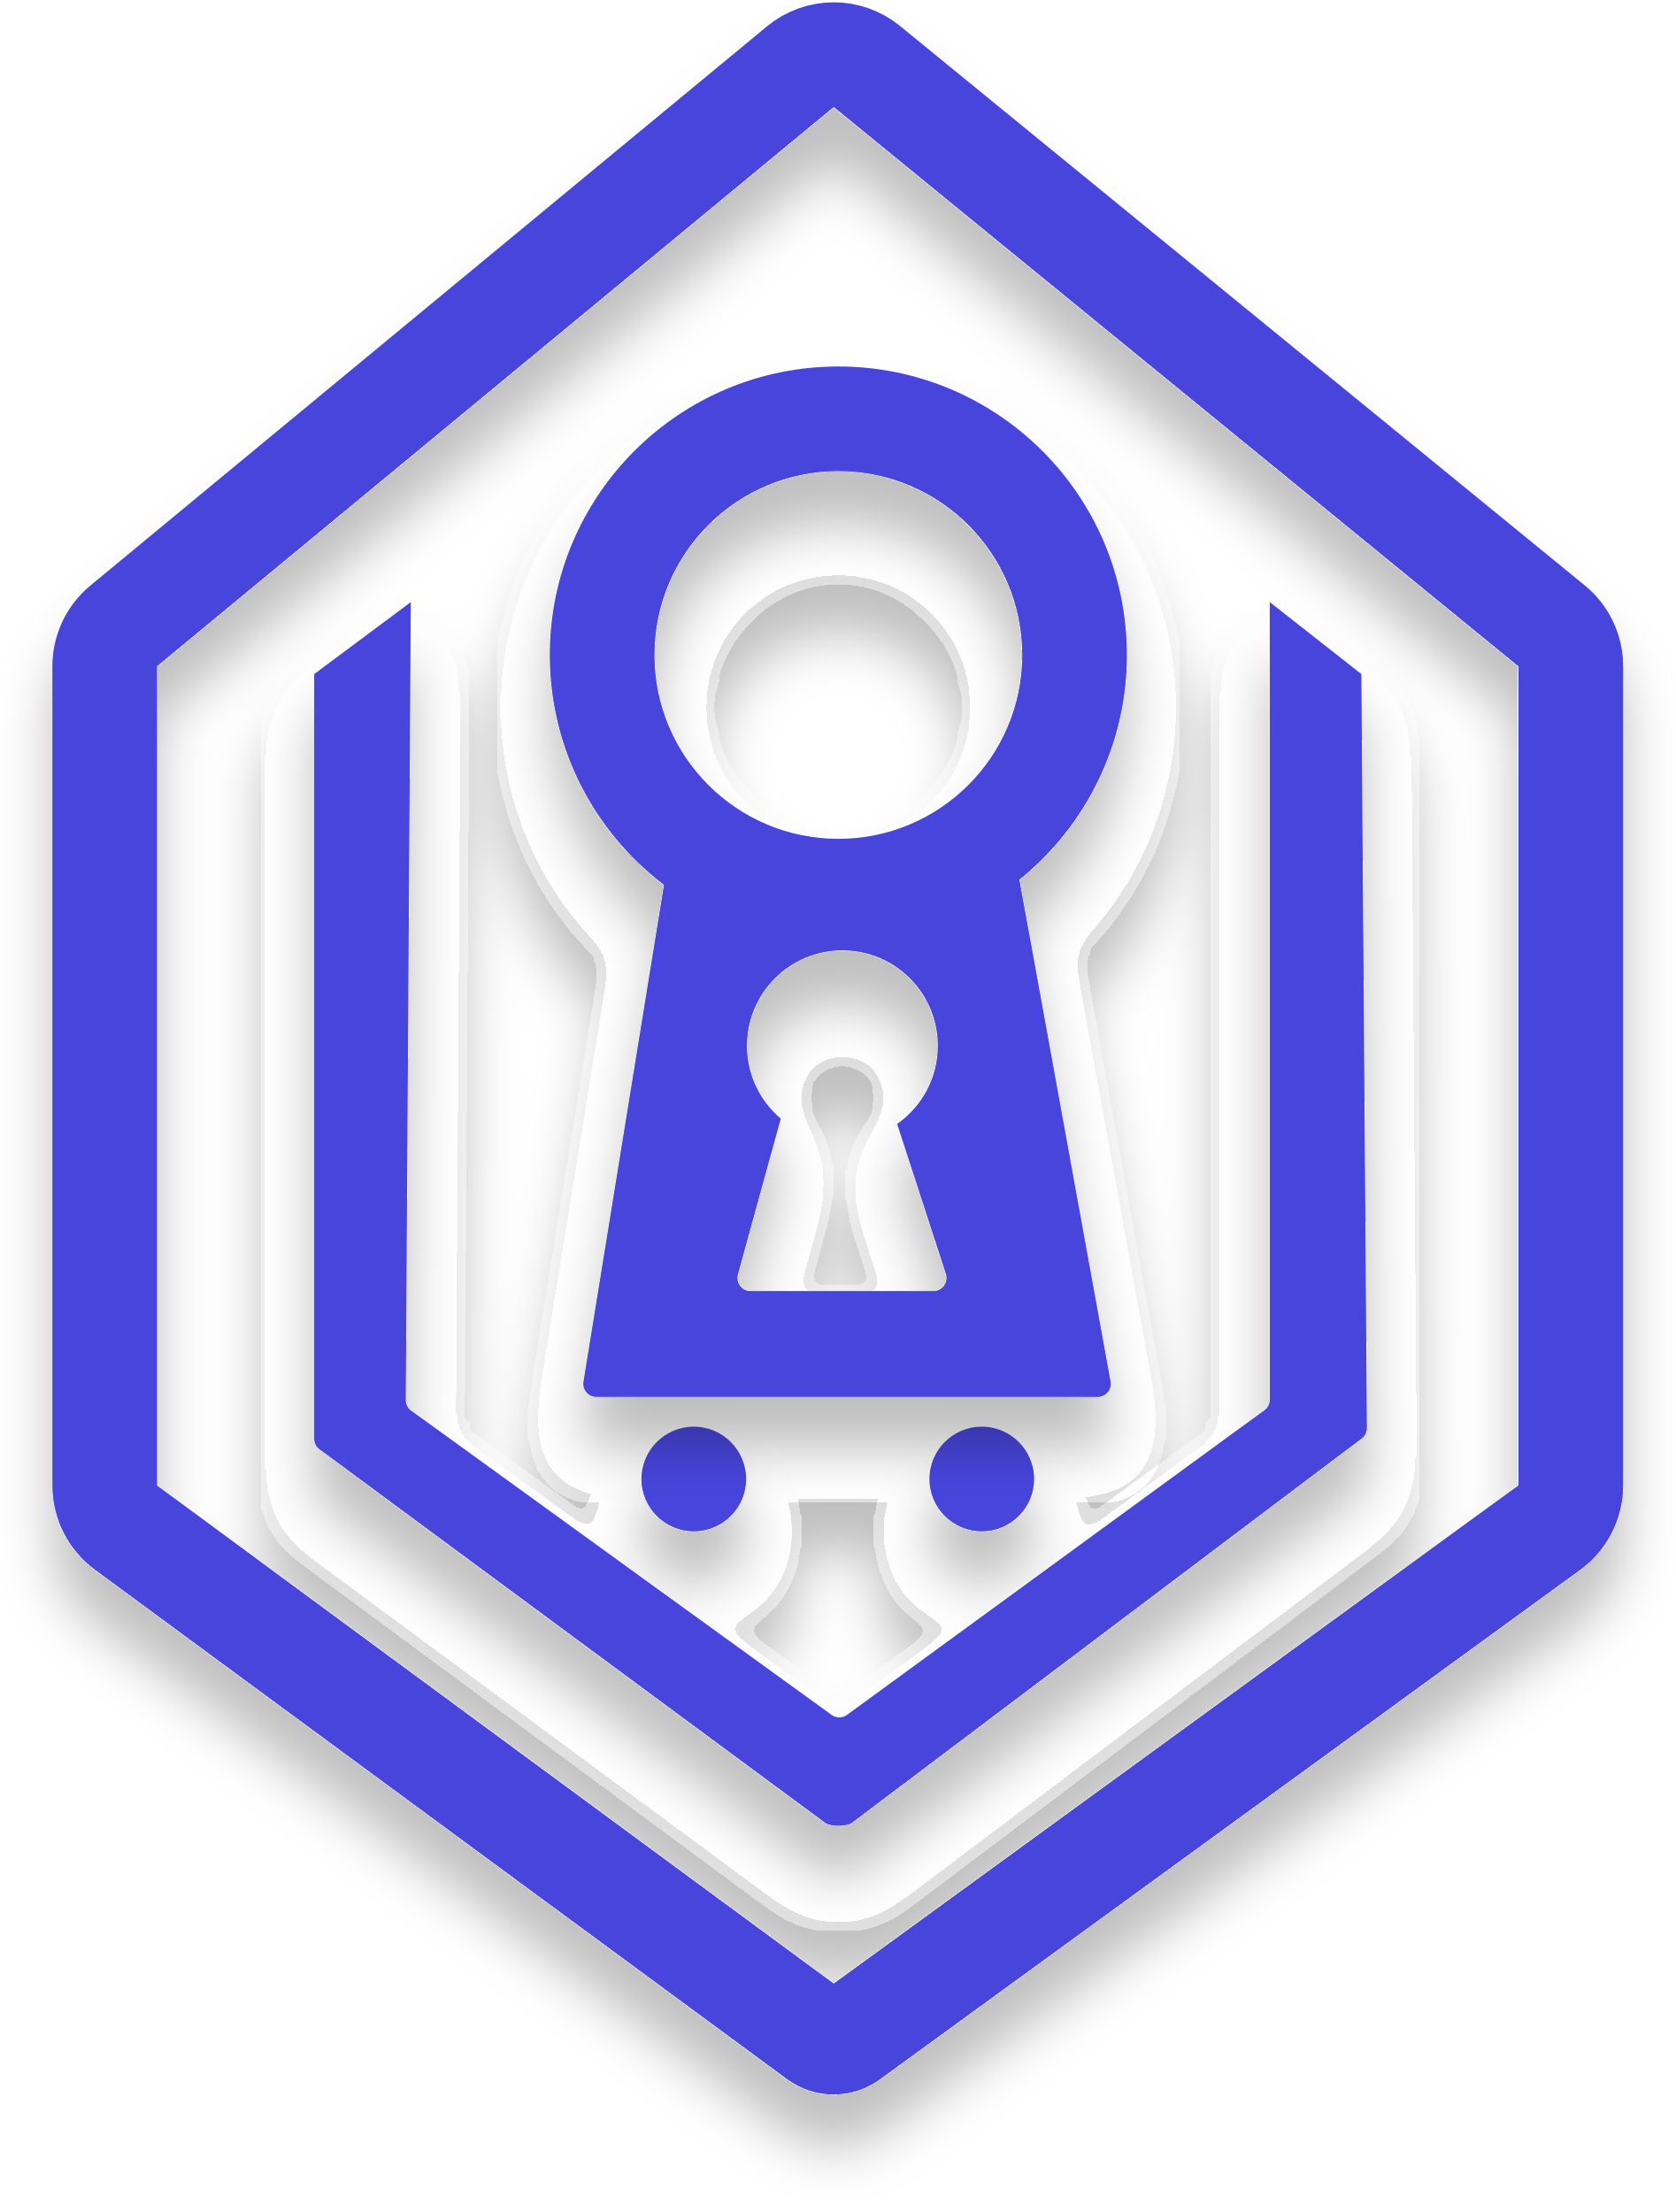
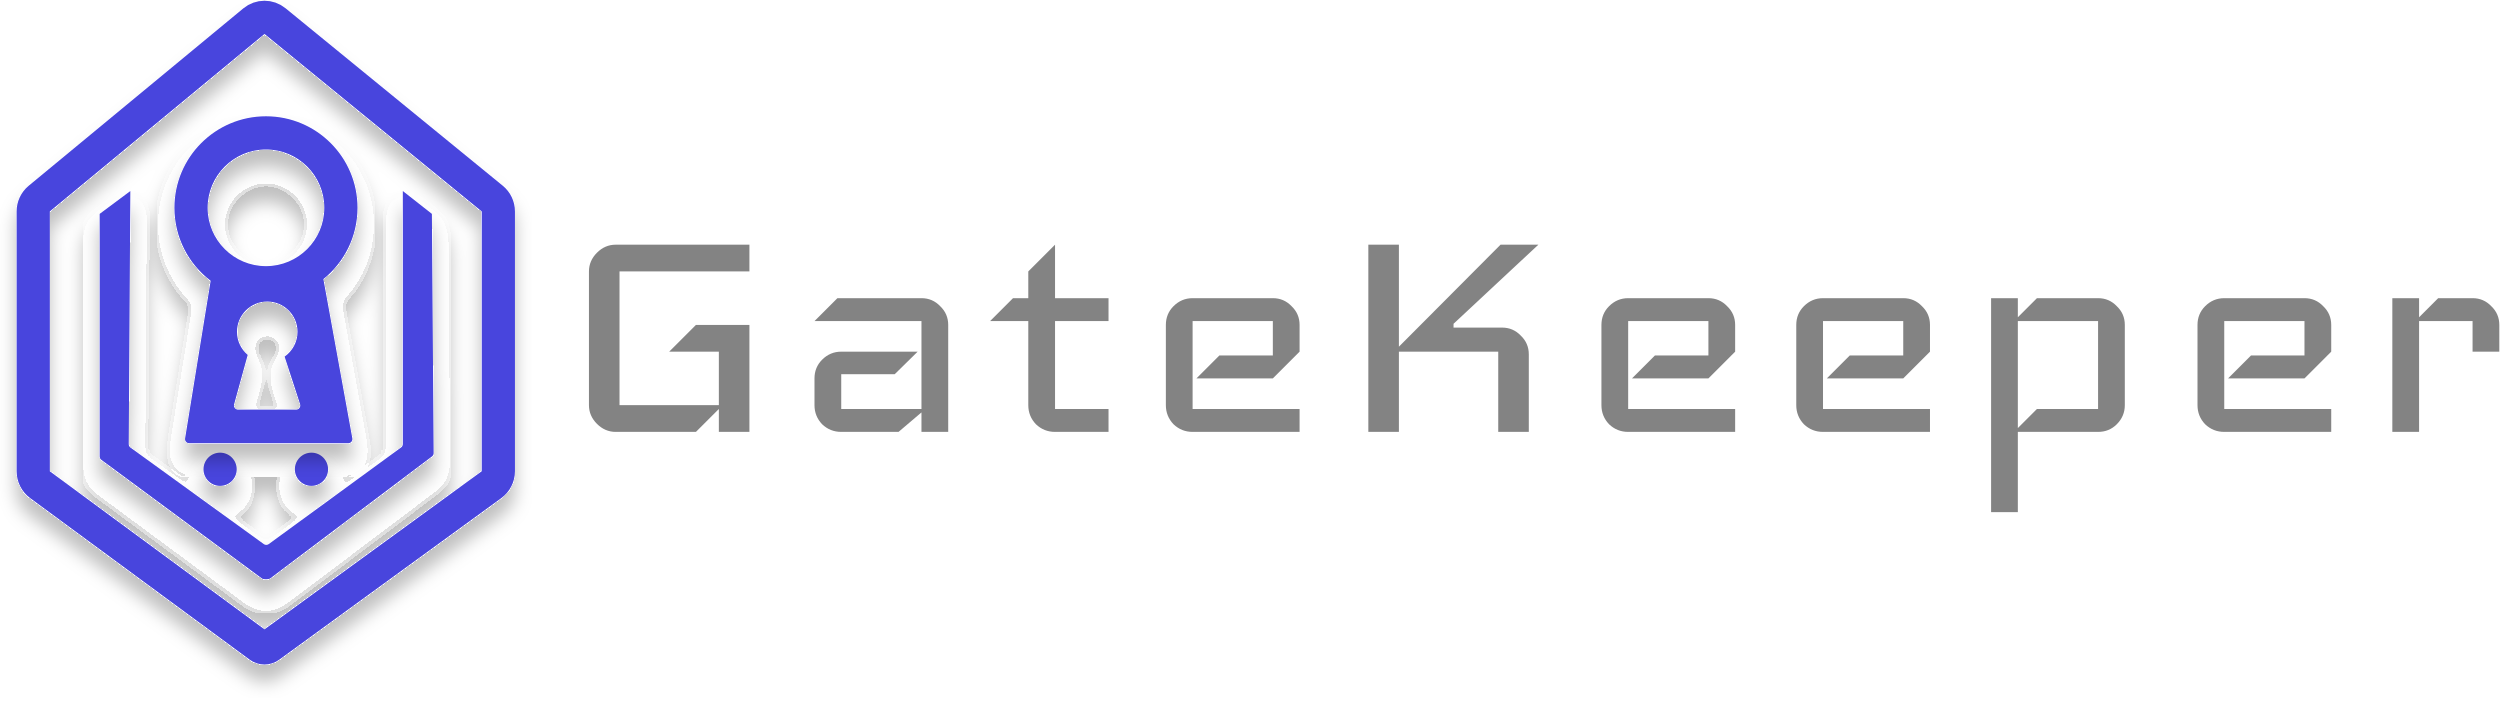
- <svg xmlns="http://www.w3.org/2000/svg" width="128" height="169" viewBox="0 0 128 169" fill="none">
-   <g filter="url(#filter0_d_826_74)">
-     <g filter="url(#filter1_d_826_74)">
+ <svg xmlns="http://www.w3.org/2000/svg" width="602" height="169" viewBox="0 0 602 169" fill="none">
+   <g filter="url(#filter0_d_202_2)">
+     <g filter="url(#filter1_d_202_2)">
      <path d="M57 113C57 115.209 55.209 117 53 117C50.791 117 49 115.209 49 113C49 110.791 50.791 109 53 109C55.209 109 57 110.791 57 113Z" fill="#4845DD" />
      <path d="M79 113C79 115.209 77.209 117 75 117C72.791 117 71 115.209 71 113C71 110.791 72.791 109 75 109C77.209 109 79 110.791 79 113Z" fill="#4845DD" />
      <path d="M31 106.966L31.384 46L24 51.5V109.929C24 110.238 24.143 110.53 24.387 110.719L63.064 139.292C63.412 139.562 64.695 139.546 65.054 139.292L104 109.929C104.265 109.742 104.423 109.437 104.423 109.112L104 51.5L97 46V106.937C97 107.261 96.843 107.565 96.579 107.753L64.695 131.027C64.334 131.283 63.848 131.272 63.5 131L31.384 107.754C31.142 107.565 31 107.274 31 106.966Z" fill="#4845DD" />
    </g>
    <path d="M118.531 47.818L66.222 5.08C64.743 3.871 62.615 3.877 61.143 5.094L9.452 47.818C8.532 48.578 8 49.709 8 50.901V113.497C8 114.769 8.605 115.964 9.629 116.718L62.498 155.632C63.199 156.149 64.155 156.152 64.86 155.639L118.353 116.717C119.388 115.965 120 114.762 120 113.483V50.915C120 49.715 119.461 48.577 118.531 47.818Z" stroke="#4845DD" stroke-width="8" />
-     <g filter="url(#filter2_d_826_74)">
+     <g filter="url(#filter2_d_202_2)">
      <path fill-rule="evenodd" clip-rule="evenodd" d="M77.876 67.209C82.884 63.168 86.088 56.98 86.088 50.044C86.088 37.869 76.219 28 64.044 28C51.869 28 42 37.869 42 50.044C42 57.212 45.421 63.581 50.72 67.607L44.568 105.568C44.47 106.177 44.939 106.728 45.556 106.728H83.859C84.483 106.728 84.954 106.163 84.843 105.55L77.876 67.209ZM78.088 50.044C78.088 57.8 71.8 64.088 64.044 64.088C56.288 64.088 50 57.8 50 50.044C50 42.288 56.288 36 64.044 36C71.8 36 78.088 42.288 78.088 50.044ZM68.532 85.871C70.412 84.553 71.64 82.37 71.64 79.9C71.64 75.875 68.378 72.613 64.353 72.613C60.328 72.613 57.066 75.875 57.066 79.9C57.066 82.131 58.068 84.128 59.648 85.465L56.373 97.374C56.198 98.01 56.677 98.639 57.337 98.639H71.305C71.984 98.639 72.466 97.976 72.256 97.329L68.532 85.871Z" fill="#4845DD" />
    </g>
  </g>
+   <path d="M180.46 104H173.1V98.48L167.58 104H148.26C146.543 104 145.04 103.356 143.752 102.068C142.464 100.78 141.82 99.277 141.82 97.56V65.36C141.82 63.643 142.464 62.14 143.752 60.852C145.04 59.564 146.543 58.92 148.26 58.92H180.46V65.36H149.18V97.56H173.1V84.68H161.14L167.58 78.24H180.46V104Z" fill="#838383" />
+   <path d="M228.329 104H221.889V99.308L216.369 104H202.569C200.79 104 199.257 103.387 197.969 102.16C196.742 100.872 196.129 99.339 196.129 97.56V91.12C196.129 89.341 196.742 87.839 197.969 86.612C199.257 85.324 200.79 84.68 202.569 84.68H220.969L215.449 90.108H202.569V98.48H221.889V77.32H196.129L201.649 71.8H221.889C223.667 71.8 225.17 72.444 226.397 73.732C227.685 74.959 228.329 76.461 228.329 78.24V104Z" fill="#838383" />
+   <path d="M266.933 104H254.053C252.274 104 250.741 103.387 249.453 102.16C248.226 100.872 247.613 99.339 247.613 97.56V77.32H238.413L243.933 71.8H247.613V65.36L254.053 58.92V71.8H266.933V77.32H254.053V98.48H266.933V104Z" fill="#838383" />
+   <path d="M312.94 104H287.18C285.401 104 283.868 103.387 282.58 102.16C281.353 100.872 280.74 99.339 280.74 97.56V78.24C280.74 76.461 281.353 74.959 282.58 73.732C283.868 72.444 285.401 71.8 287.18 71.8H306.5C308.279 71.8 309.781 72.444 311.008 73.732C312.296 74.959 312.94 76.461 312.94 78.24V84.68L306.5 91.12H288.1L293.62 85.6H306.5V77.32H287.18V98.48H312.94V104Z" fill="#838383" />
+   <path d="M370.436 58.92L350.012 77.964V78.884H361.696C363.475 78.884 364.978 79.528 366.204 80.816C367.492 82.043 368.136 83.545 368.136 85.324V104H360.776V84.68H336.856V104H329.496V58.92H336.856V83.484L361.328 58.92H370.436Z" fill="#838383" />
+   <path d="M417.824 104H392.064C390.285 104 388.752 103.387 387.464 102.16C386.237 100.872 385.624 99.339 385.624 97.56V78.24C385.624 76.461 386.237 74.959 387.464 73.732C388.752 72.444 390.285 71.8 392.064 71.8H411.384C413.162 71.8 414.665 72.444 415.892 73.732C417.18 74.959 417.824 76.461 417.824 78.24V84.68L411.384 91.12H392.984L398.504 85.6H411.384V77.32H392.064V98.48H417.824V104Z" fill="#838383" />
+   <path d="M464.74 104H438.98C437.201 104 435.668 103.387 434.38 102.16C433.153 100.872 432.54 99.339 432.54 97.56V78.24C432.54 76.461 433.153 74.959 434.38 73.732C435.668 72.444 437.201 71.8 438.98 71.8H458.3C460.079 71.8 461.581 72.444 462.808 73.732C464.096 74.959 464.74 76.461 464.74 78.24V84.68L458.3 91.12H439.9L445.42 85.6H458.3V77.32H438.98V98.48H464.74V104Z" fill="#838383" />
+   <path d="M511.656 97.56C511.656 99.339 511.012 100.872 509.724 102.16C508.498 103.387 506.995 104 505.216 104H485.896V123.32H479.456V71.8H485.896V76.4L490.496 71.8H505.216C506.995 71.8 508.498 72.444 509.724 73.732C511.012 74.959 511.656 76.461 511.656 78.24V97.56ZM505.216 98.48V77.32H485.896V103.08L490.496 98.48H505.216Z" fill="#838383" />
+   <path d="M561.358 104H535.598C533.819 104 532.286 103.387 530.998 102.16C529.771 100.872 529.158 99.339 529.158 97.56V78.24C529.158 76.461 529.771 74.959 530.998 73.732C532.286 72.444 533.819 71.8 535.598 71.8H554.918C556.697 71.8 558.199 72.444 559.426 73.732C560.714 74.959 561.358 76.461 561.358 78.24V84.68L554.918 91.12H536.518L542.038 85.6H554.918V77.32H535.598V98.48H561.358V104Z" fill="#838383" />
+   <path d="M601.834 84.68H595.394V77.32H582.514V104H576.074V71.8H582.514V76.4L587.114 71.8H595.394C597.173 71.8 598.676 72.444 599.902 73.732C601.19 74.959 601.834 76.461 601.834 78.24V84.68Z" fill="#838383" />
  <defs>
-     <filter id="filter0_d_826_74" x="0" y="0.177" width="128" height="167.844" filterUnits="userSpaceOnUse" color-interpolation-filters="sRGB">
+     <filter id="filter0_d_202_2" x="0" y="0.177" width="128" height="167.844" filterUnits="userSpaceOnUse" color-interpolation-filters="sRGB">
      <feFlood flood-opacity="0" result="BackgroundImageFix" />
      <feColorMatrix in="SourceAlpha" type="matrix" values="0 0 0 0 0 0 0 0 0 0 0 0 0 0 0 0 0 0 127 0" result="hardAlpha" />
      <feOffset dy="4" />
      <feGaussianBlur stdDeviation="2" />
      <feComposite in2="hardAlpha" operator="out" />
      <feColorMatrix type="matrix" values="0 0 0 0 0 0 0 0 0 0 0 0 0 0 0 0 0 0 0.25 0" />
-       <feBlend mode="normal" in2="BackgroundImageFix" result="effect1_dropShadow_826_74" />
-       <feBlend mode="normal" in="SourceGraphic" in2="effect1_dropShadow_826_74" result="shape" />
+       <feBlend mode="normal" in2="BackgroundImageFix" result="effect1_dropShadow_202_2" />
+       <feBlend mode="normal" in="SourceGraphic" in2="effect1_dropShadow_202_2" result="shape" />
    </filter>
-     <filter id="filter1_d_826_74" x="20" y="46" width="88.423" height="101.488" filterUnits="userSpaceOnUse" color-interpolation-filters="sRGB">
+     <filter id="filter1_d_202_2" x="20" y="46" width="88.423" height="101.488" filterUnits="userSpaceOnUse" color-interpolation-filters="sRGB">
      <feFlood flood-opacity="0" result="BackgroundImageFix" />
      <feColorMatrix in="SourceAlpha" type="matrix" values="0 0 0 0 0 0 0 0 0 0 0 0 0 0 0 0 0 0 127 0" result="hardAlpha" />
      <feOffset dy="4" />
      <feGaussianBlur stdDeviation="2" />
      <feComposite in2="hardAlpha" operator="out" />
      <feColorMatrix type="matrix" values="0 0 0 0 0 0 0 0 0 0 0 0 0 0 0 0 0 0 0.25 0" />
-       <feBlend mode="normal" in2="BackgroundImageFix" result="effect1_dropShadow_826_74" />
-       <feBlend mode="normal" in="SourceGraphic" in2="effect1_dropShadow_826_74" result="shape" />
+       <feBlend mode="normal" in2="BackgroundImageFix" result="effect1_dropShadow_202_2" />
+       <feBlend mode="normal" in="SourceGraphic" in2="effect1_dropShadow_202_2" result="shape" />
    </filter>
-     <filter id="filter2_d_826_74" x="38" y="28" width="52.088" height="86.728" filterUnits="userSpaceOnUse" color-interpolation-filters="sRGB">
+     <filter id="filter2_d_202_2" x="38" y="28" width="52.088" height="86.728" filterUnits="userSpaceOnUse" color-interpolation-filters="sRGB">
      <feFlood flood-opacity="0" result="BackgroundImageFix" />
      <feColorMatrix in="SourceAlpha" type="matrix" values="0 0 0 0 0 0 0 0 0 0 0 0 0 0 0 0 0 0 127 0" result="hardAlpha" />
      <feOffset dy="4" />
      <feGaussianBlur stdDeviation="2" />
      <feComposite in2="hardAlpha" operator="out" />
      <feColorMatrix type="matrix" values="0 0 0 0 0 0 0 0 0 0 0 0 0 0 0 0 0 0 0.25 0" />
-       <feBlend mode="normal" in2="BackgroundImageFix" result="effect1_dropShadow_826_74" />
-       <feBlend mode="normal" in="SourceGraphic" in2="effect1_dropShadow_826_74" result="shape" />
+       <feBlend mode="normal" in2="BackgroundImageFix" result="effect1_dropShadow_202_2" />
+       <feBlend mode="normal" in="SourceGraphic" in2="effect1_dropShadow_202_2" result="shape" />
    </filter>
  </defs>
</svg>
